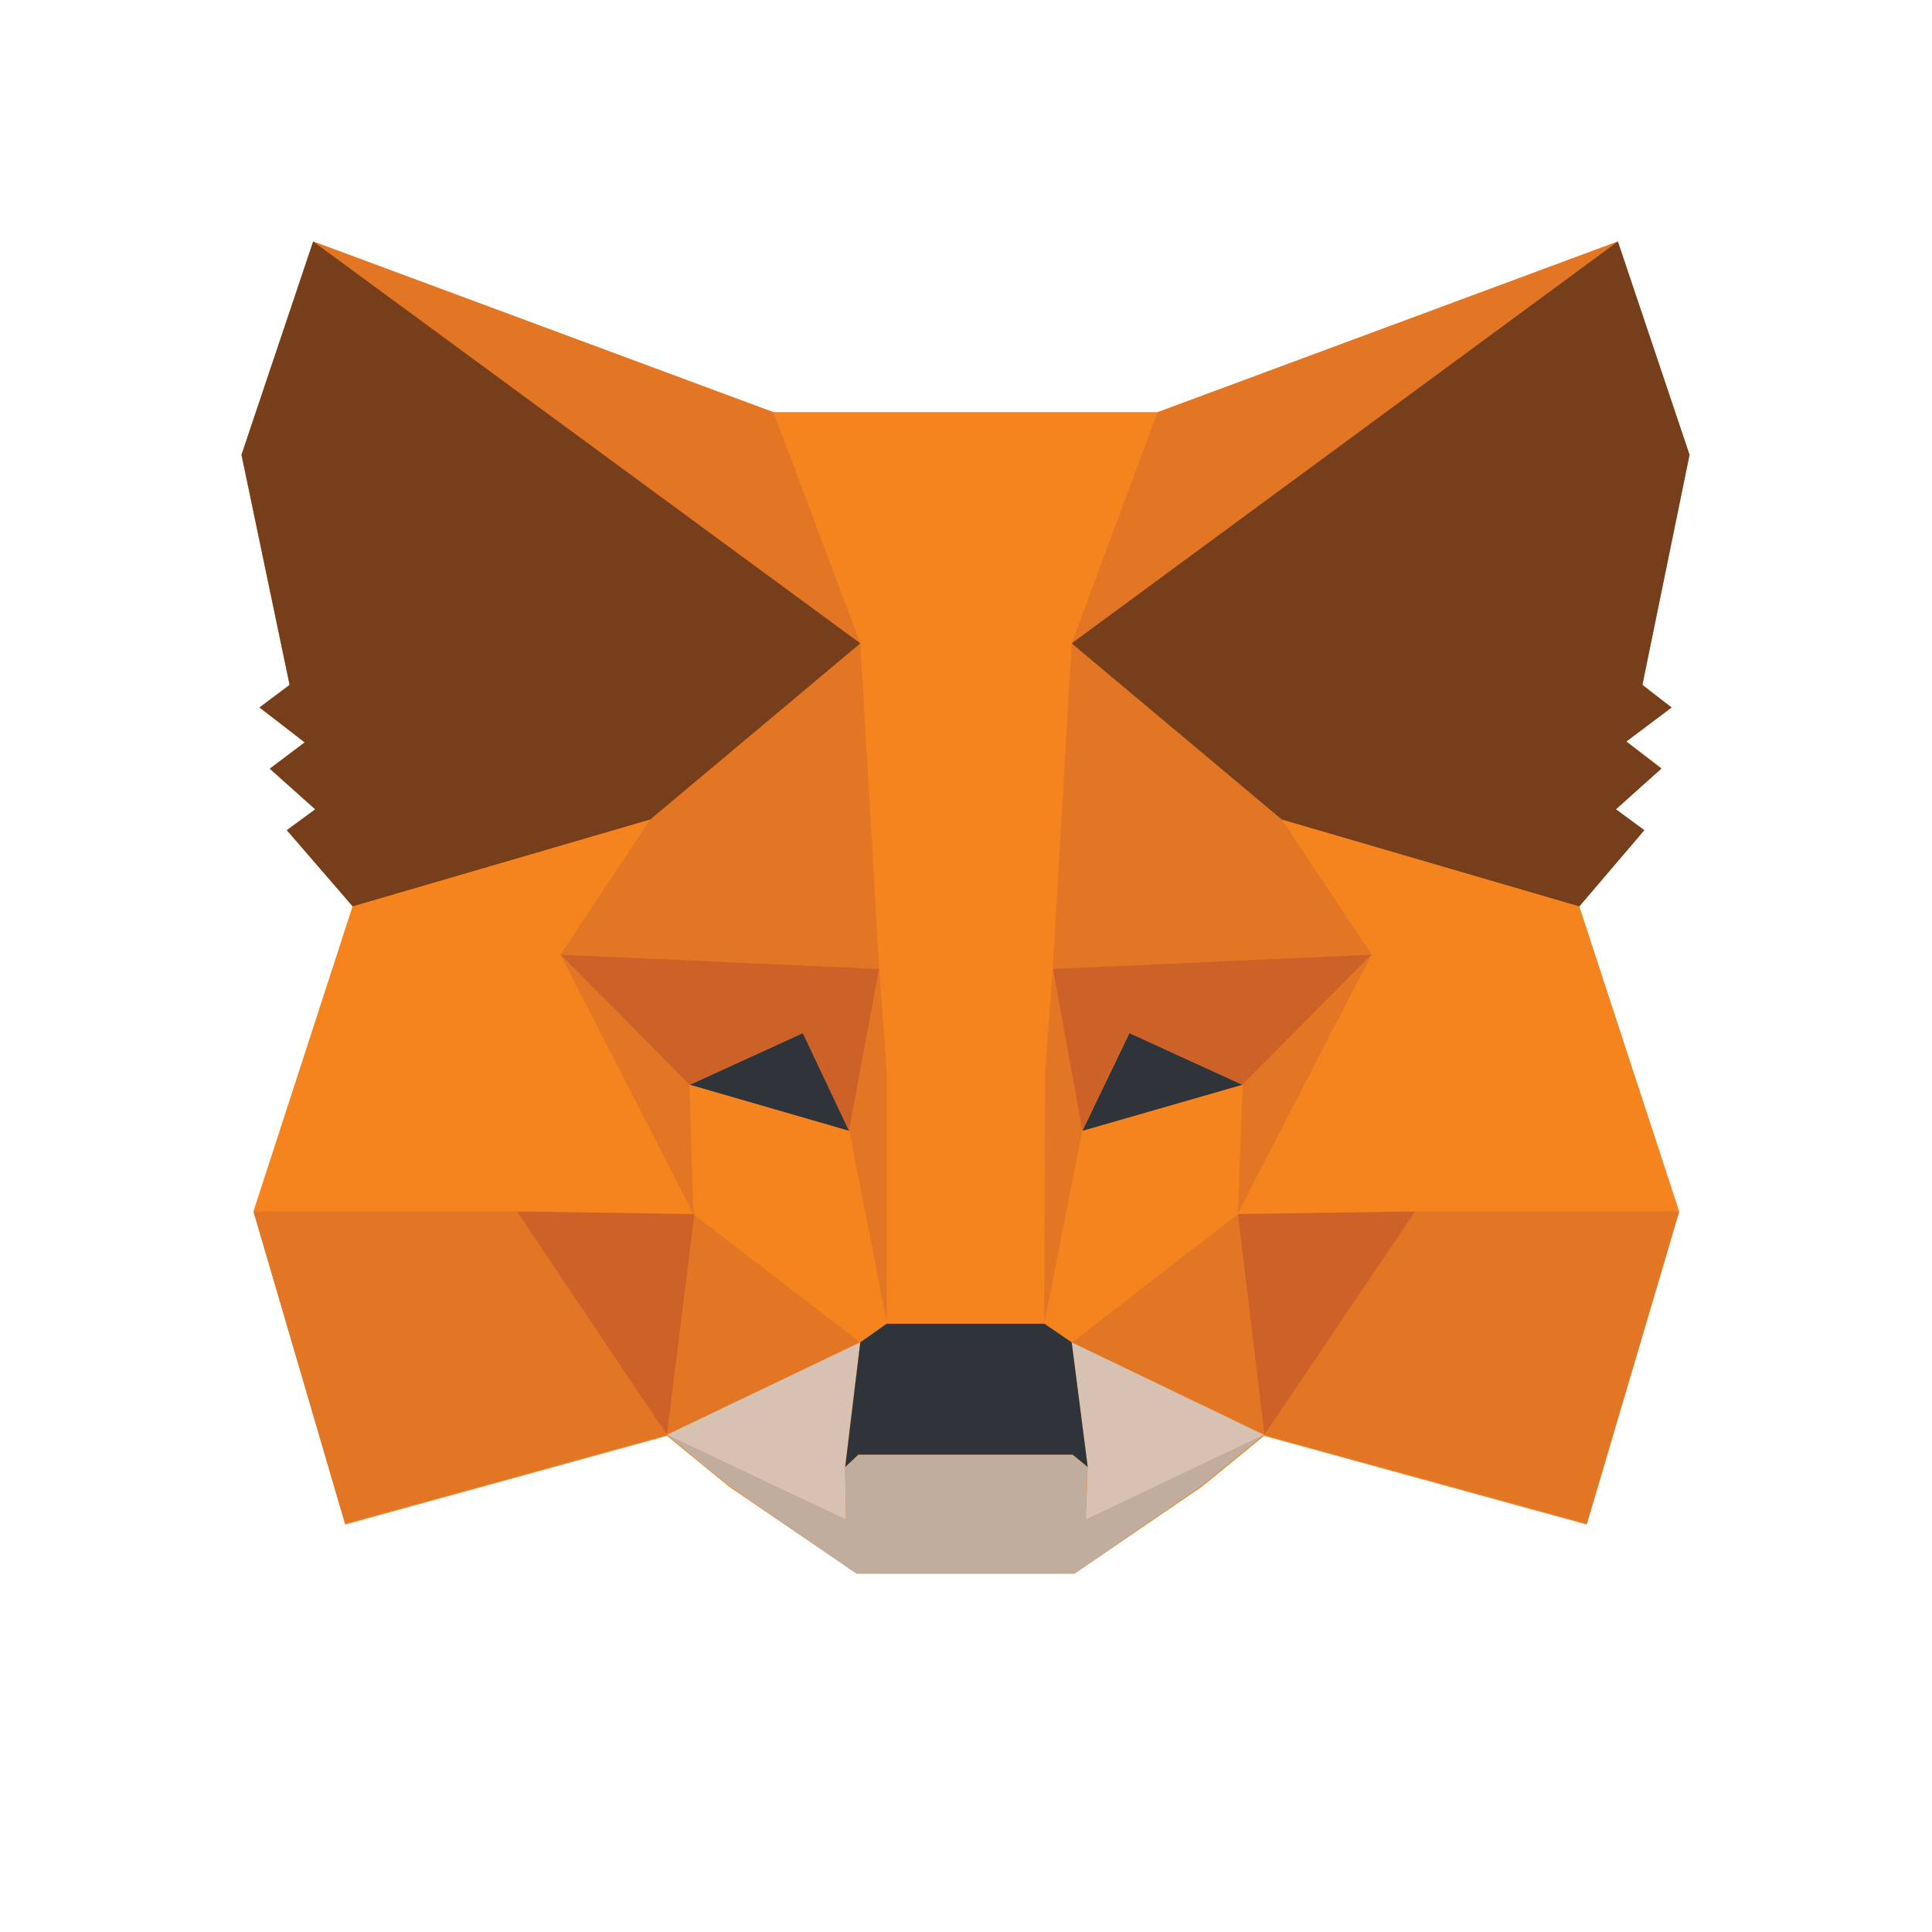
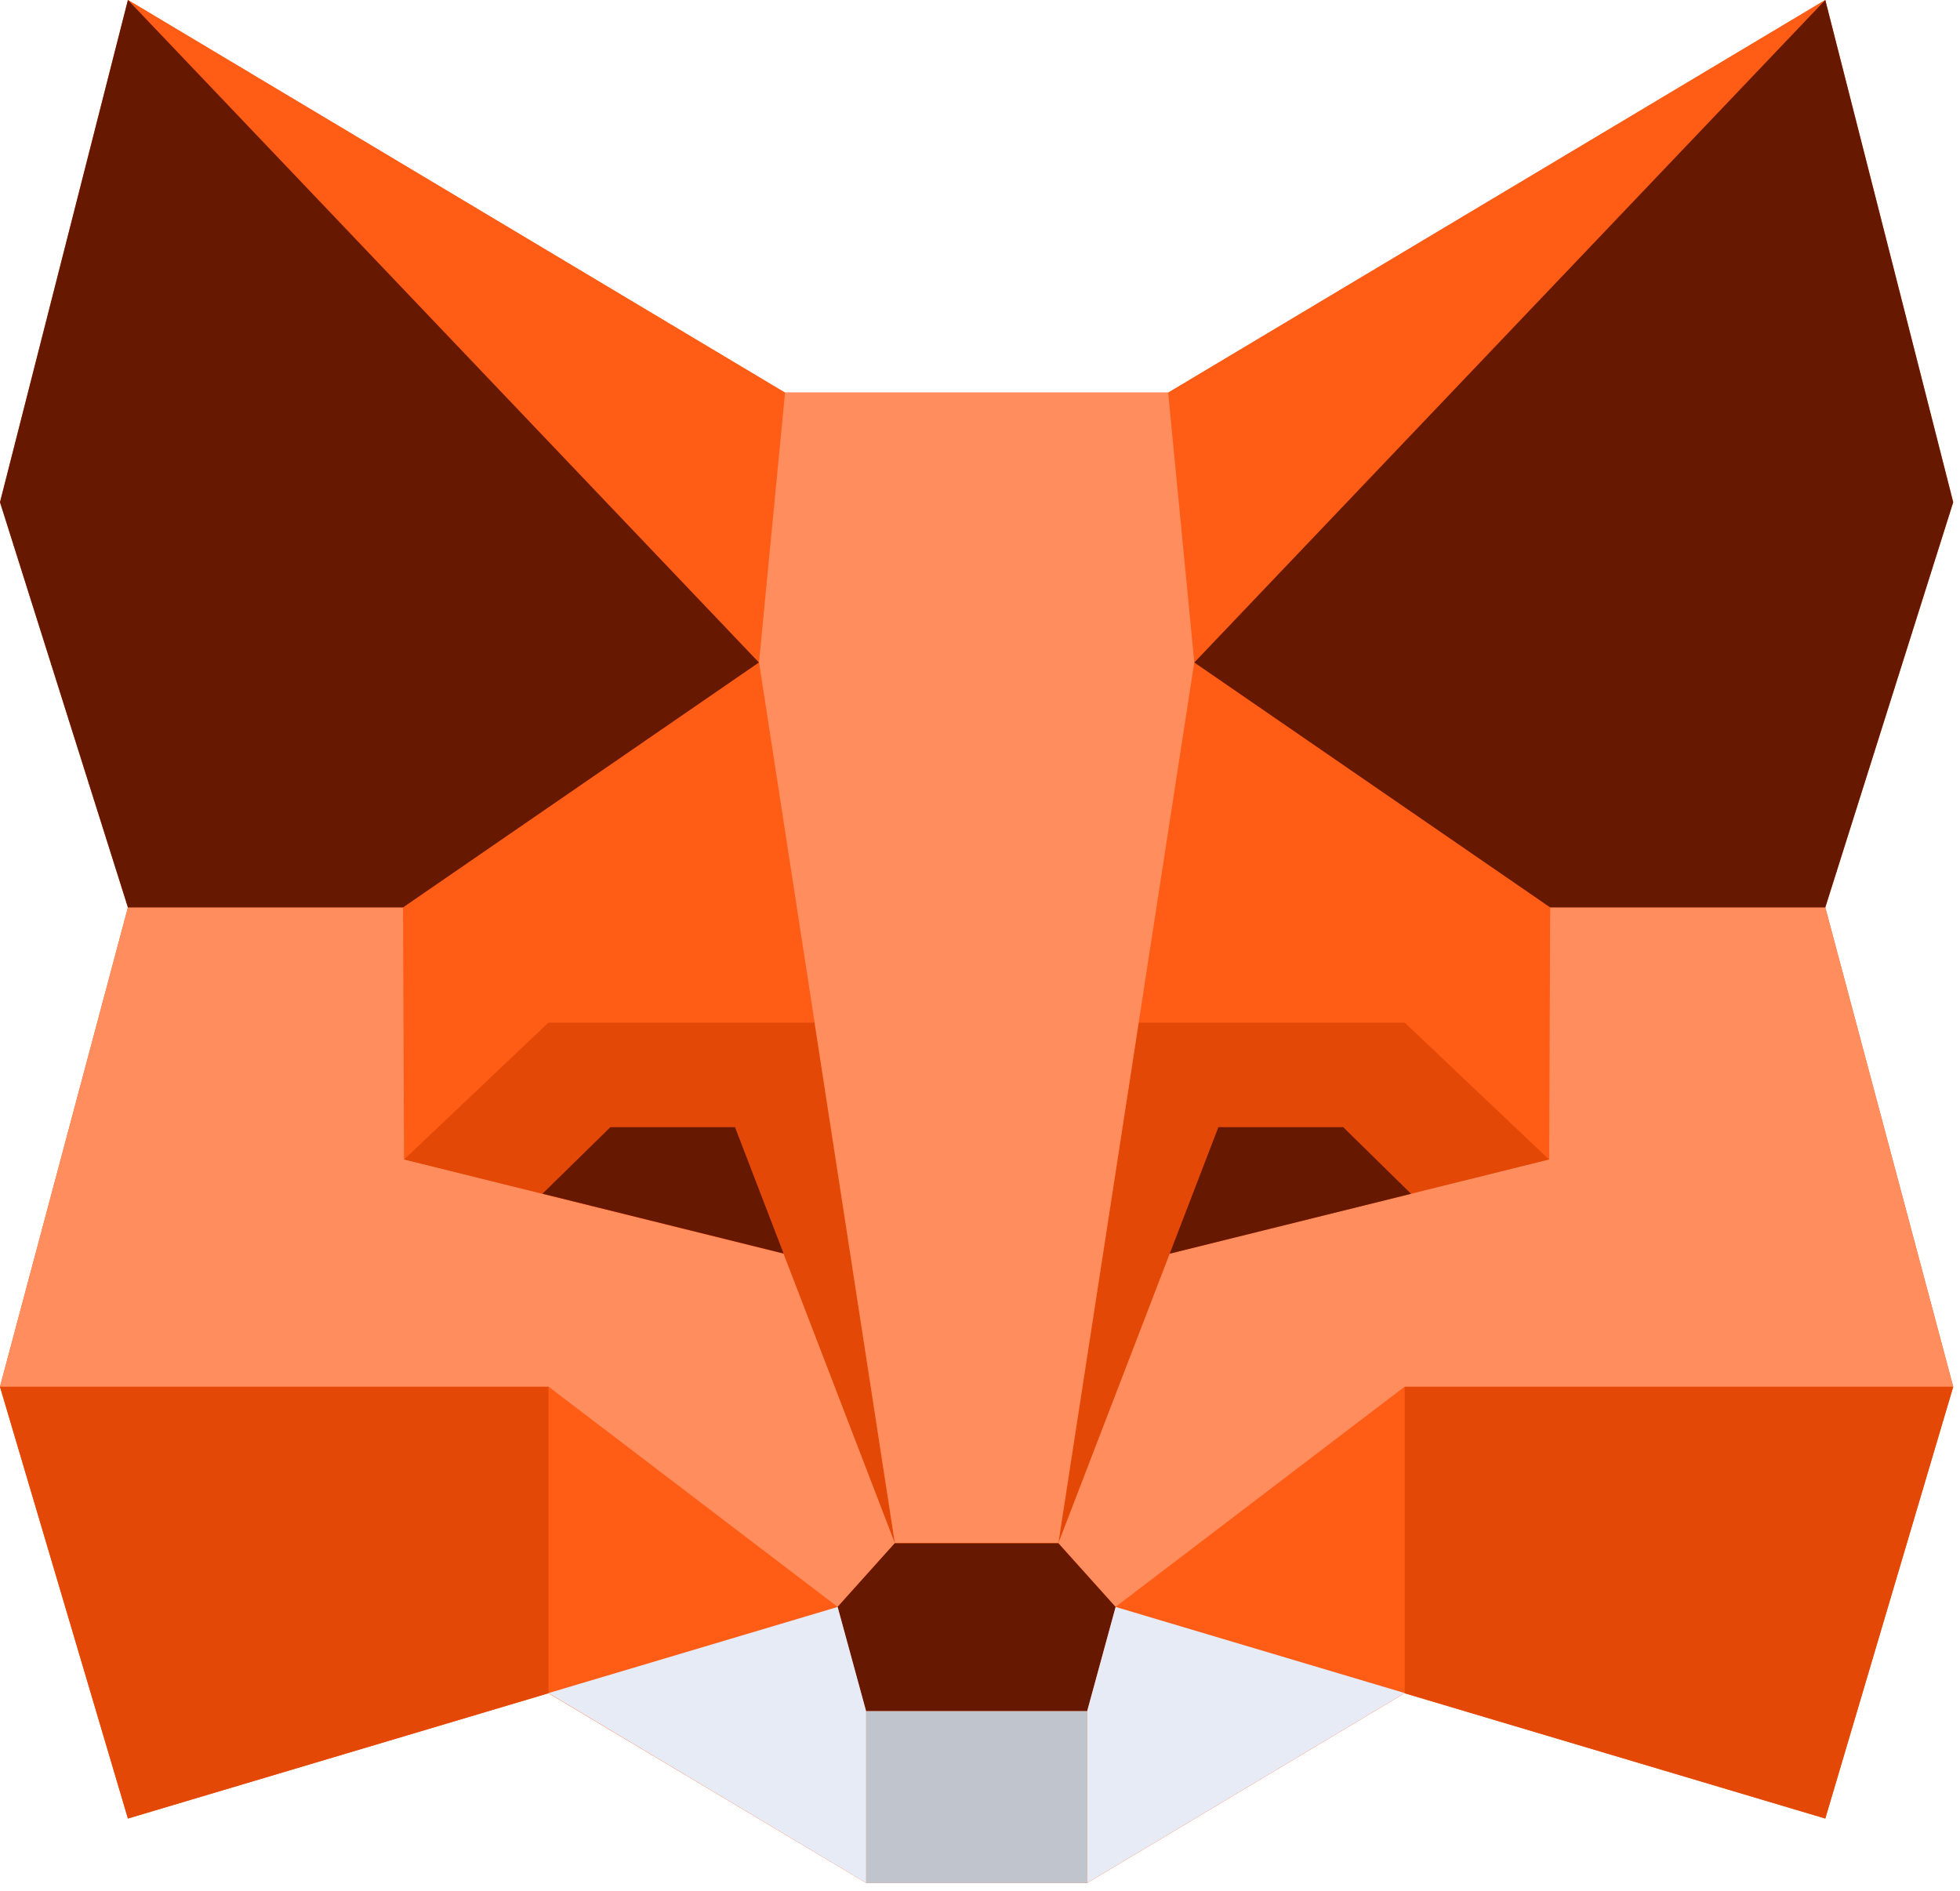
- <svg xmlns="http://www.w3.org/2000/svg" width="10" height="10" viewBox="0 0 10 10" fill="none">
-   <g id="SVG_MetaMask_Icon_Color 1">
-     <g id="MM_Head_background__x28_Do_not_edit_x29_">
-       <g id="Group">
-         <path id="Vector" d="M8.174 4.692L8.511 4.297L8.364 4.189L8.599 3.975L8.418 3.838L8.652 3.662L8.501 3.545L8.745 2.354L8.374 1.25M8.374 1.25L5.991 2.134H4.004L1.621 1.25L1.25 2.354L1.499 3.545L1.343 3.662L1.582 3.838L1.401 3.975L1.636 4.189L1.489 4.297L1.826 4.692L1.313 6.274L1.787 7.891L3.452 7.432L3.774 7.695L4.434 8.145H5.562L6.221 7.695L6.543 7.432L8.213 7.891L8.691 6.274L8.174 4.692" fill="#F5841F" />
-       </g>
-     </g>
-     <g id="Logos">
-       <g id="Group_2">
-         <path id="Vector_2" d="M8.374 1.25L5.449 3.403L5.991 2.134L8.374 1.25Z" fill="#E27625" />
-         <path id="Vector_3" d="M1.621 1.25L4.521 3.423L4.004 2.134L1.621 1.25Z" fill="#E27625" />
-         <path id="Vector_4" d="M7.324 6.245L6.543 7.427L8.213 7.886L8.691 6.27L7.324 6.245Z" fill="#E27625" />
-         <path id="Vector_5" d="M1.312 6.27L1.786 7.886L3.451 7.427L2.675 6.245L1.312 6.27Z" fill="#E27625" />
-         <path id="Vector_6" d="M3.364 4.243L2.9 4.941L4.551 5.015L4.497 3.247L3.364 4.243Z" fill="#E27625" />
-         <path id="Vector_7" d="M6.636 4.243L5.483 3.228L5.449 5.015L7.1 4.941L6.636 4.243Z" fill="#E27625" />
-         <path id="Vector_8" d="M3.451 7.427L4.452 6.948L3.588 6.284L3.451 7.427Z" fill="#E27625" />
-         <path id="Vector_9" d="M5.547 6.948L6.543 7.427L6.406 6.284L5.547 6.948Z" fill="#E27625" />
-         <path id="Vector_10" d="M6.543 7.427L5.547 6.948L5.63 7.593L5.62 7.866L6.543 7.427Z" fill="#D7C1B3" />
-         <path id="Vector_11" d="M3.451 7.427L4.379 7.866L4.374 7.593L4.452 6.948L3.451 7.427Z" fill="#D7C1B3" />
-         <path id="Vector_12" d="M4.396 5.854L3.57 5.615L4.156 5.347L4.396 5.854Z" fill="#2F343B" />
-         <path id="Vector_13" d="M5.602 5.854L5.846 5.347L6.432 5.615L5.602 5.854Z" fill="#2F343B" />
-         <path id="Vector_14" d="M3.452 7.427L3.599 6.245L2.676 6.27L3.452 7.427Z" fill="#CC6228" />
-         <path id="Vector_15" d="M6.402 6.245L6.544 7.427L7.325 6.27L6.402 6.245Z" fill="#CC6228" />
-         <path id="Vector_16" d="M7.1 4.941L5.449 5.015L5.601 5.854L5.845 5.347L6.431 5.615L7.1 4.941Z" fill="#CC6228" />
-         <path id="Vector_17" d="M3.569 5.615L4.155 5.347L4.395 5.854L4.551 5.015L2.9 4.941L3.569 5.615Z" fill="#CC6228" />
-         <path id="Vector_18" d="M2.9 4.941L3.589 6.284L3.569 5.615L2.9 4.941Z" fill="#E27625" />
-         <path id="Vector_19" d="M6.431 5.615L6.406 6.284L7.1 4.941L6.431 5.615Z" fill="#E27625" />
-         <path id="Vector_20" d="M4.551 5.015L4.395 5.854L4.59 6.851L4.634 5.542L4.551 5.015Z" fill="#E27625" />
-         <path id="Vector_21" d="M5.45 5.015L5.367 5.537L5.406 6.851L5.602 5.854L5.45 5.015Z" fill="#E27625" />
-         <path id="Vector_22" d="M5.602 5.854L5.406 6.851L5.548 6.948L6.407 6.284L6.432 5.615L5.602 5.854Z" fill="#F5841F" />
-         <path id="Vector_23" d="M3.57 5.615L3.59 6.284L4.454 6.948L4.591 6.851L4.396 5.854L3.57 5.615Z" fill="#F5841F" />
-         <path id="Vector_24" d="M5.619 7.866L5.629 7.593L5.551 7.529H4.442L4.374 7.593L4.379 7.866L3.451 7.427L3.773 7.69L4.433 8.145H5.561L6.22 7.69L6.542 7.427L5.619 7.866Z" fill="#C0AD9E" />
-         <path id="Vector_25" d="M5.547 6.948L5.405 6.851H4.59L4.453 6.948L4.375 7.593L4.443 7.529H5.552L5.63 7.593L5.547 6.948Z" fill="#2F343B" />
-         <path id="Vector_26" d="M8.501 3.545L8.745 2.354L8.374 1.25L5.547 3.33L6.636 4.243L8.174 4.692L8.511 4.297L8.364 4.189L8.599 3.979L8.418 3.838L8.652 3.662L8.501 3.545Z" fill="#763E1A" />
-         <path id="Vector_27" d="M1.25 2.354L1.499 3.545L1.343 3.662L1.577 3.843L1.396 3.979L1.631 4.189L1.484 4.297L1.826 4.692L3.364 4.243L4.453 3.33L1.621 1.25L1.25 2.354Z" fill="#763E1A" />
-         <path id="Vector_28" d="M8.174 4.692L6.636 4.243L7.1 4.941L6.406 6.284L7.324 6.27H8.691L8.174 4.692Z" fill="#F5841F" />
-         <path id="Vector_29" d="M3.363 4.243L1.825 4.692L1.312 6.27H2.675L3.588 6.284L2.899 4.941L3.363 4.243Z" fill="#F5841F" />
-         <path id="Vector_30" d="M5.449 5.015L5.547 3.33L5.991 2.134H4.004L4.453 3.33L4.551 5.015L4.59 5.542V6.851H5.405L5.41 5.542L5.449 5.015Z" fill="#F5841F" />
-       </g>
-     </g>
-   </g>
+ <svg xmlns="http://www.w3.org/2000/svg" fill="none" viewBox="0 0 142 137">
+   <path fill="#FF5C16" d="m132.24 131.751-30.481-9.076-22.986 13.741-16.038-.007-23-13.734-30.467 9.076L0 100.465l9.268-34.723L0 36.385 9.268 0l47.607 28.443h27.757L132.24 0l9.268 36.385-9.268 29.357 9.268 34.723-9.268 31.286Z" />
+   <path fill="#FF5C16" d="m9.274 0 47.608 28.463-1.893 19.534L9.274 0Zm30.468 100.478 20.947 15.957-20.947 6.24v-22.197Zm19.273-26.381L54.989 48.01l-25.77 17.74-.014-.007v.013l.08 18.26 10.45-9.918h19.28ZM132.24 0 84.632 28.463l1.887 19.534L132.24 0Zm-30.467 100.478-20.948 15.957 20.948 6.24v-22.197Zm10.529-34.723h.007-.007v-.013l-.006.007-25.77-17.739L82.5 74.097h19.272l10.457 9.917.073-18.259Z" />
+   <path fill="#E34807" d="m39.735 122.675-30.467 9.076L0 100.478h39.735v22.197ZM59.008 74.09l5.82 37.714-8.066-20.97-27.49-6.82 10.456-9.923h19.28Zm42.764 48.585 30.468 9.076 9.268-31.273h-39.736v22.197ZM82.5 74.09l-5.82 37.714 8.065-20.97 27.491-6.82-10.463-9.923H82.5Z" />
+   <path fill="#FF8D5D" d="m0 100.465 9.268-34.723h19.93l.073 18.266 27.492 6.82 8.065 20.969-4.146 4.618-20.947-15.957H0v.007Zm141.508 0-9.268-34.723h-19.931l-.073 18.266-27.49 6.82-8.066 20.969 4.145 4.618 20.948-15.957h39.735v.007ZM84.632 28.443H56.875L54.99 47.977l9.839 63.8H76.68l9.845-63.8-1.893-19.534Z" />
+   <path fill="#661800" d="M9.268 0 0 36.385l9.268 29.357h19.93l25.784-17.745L9.268 0Zm43.98 81.665h-9.029l-4.916 4.819 17.466 4.33-3.521-9.155v.006ZM132.24 0l9.268 36.385-9.268 29.357h-19.931L86.526 47.997 132.24 0ZM88.273 81.665h9.042l4.916 4.825-17.486 4.338 3.528-9.17v.007Zm-9.507 42.305 2.06-7.542-4.146-4.618H64.82l-4.145 4.618 2.059 7.542" />
+   <path fill="#C0C4CD" d="M78.766 123.969v12.453H62.735v-12.453h16.03Z" />
+   <path fill="#E7EBF6" d="m39.742 122.662 23.006 13.754v-12.453l-2.06-7.541-20.946 6.24Zm62.031 0-23.007 13.754v-12.453l2.06-7.541 20.947 6.24Z" />
</svg>
